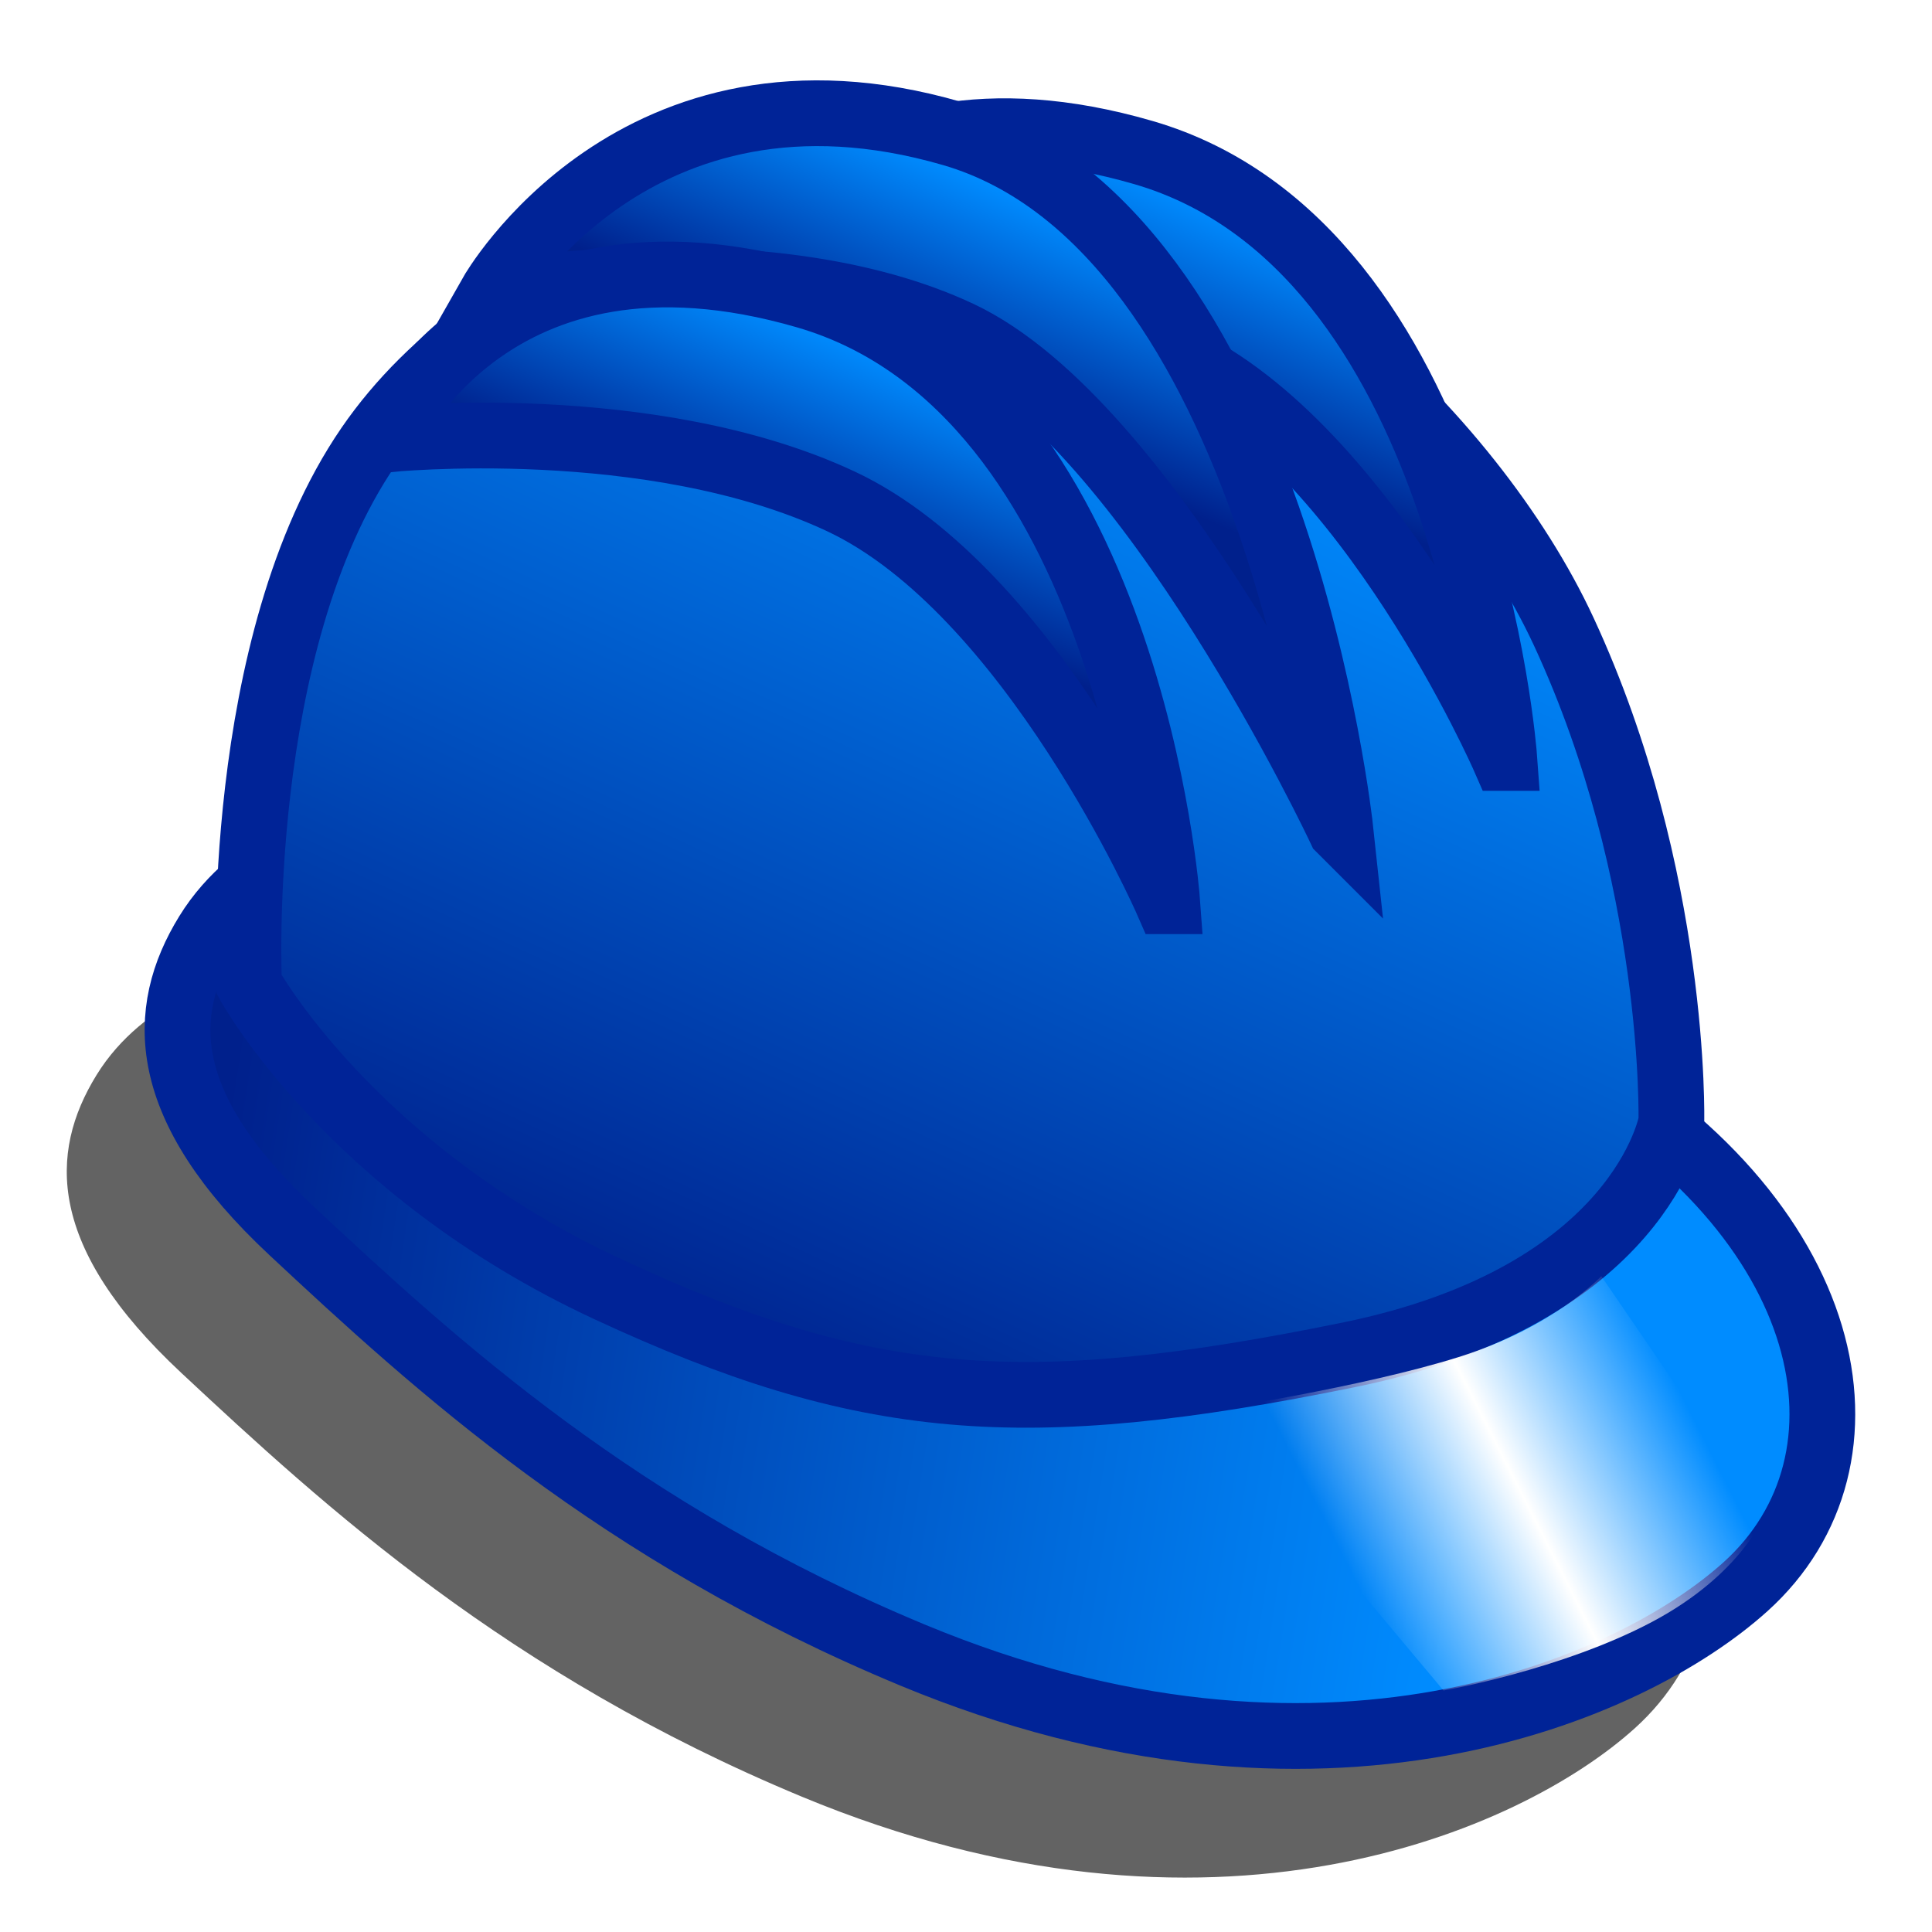
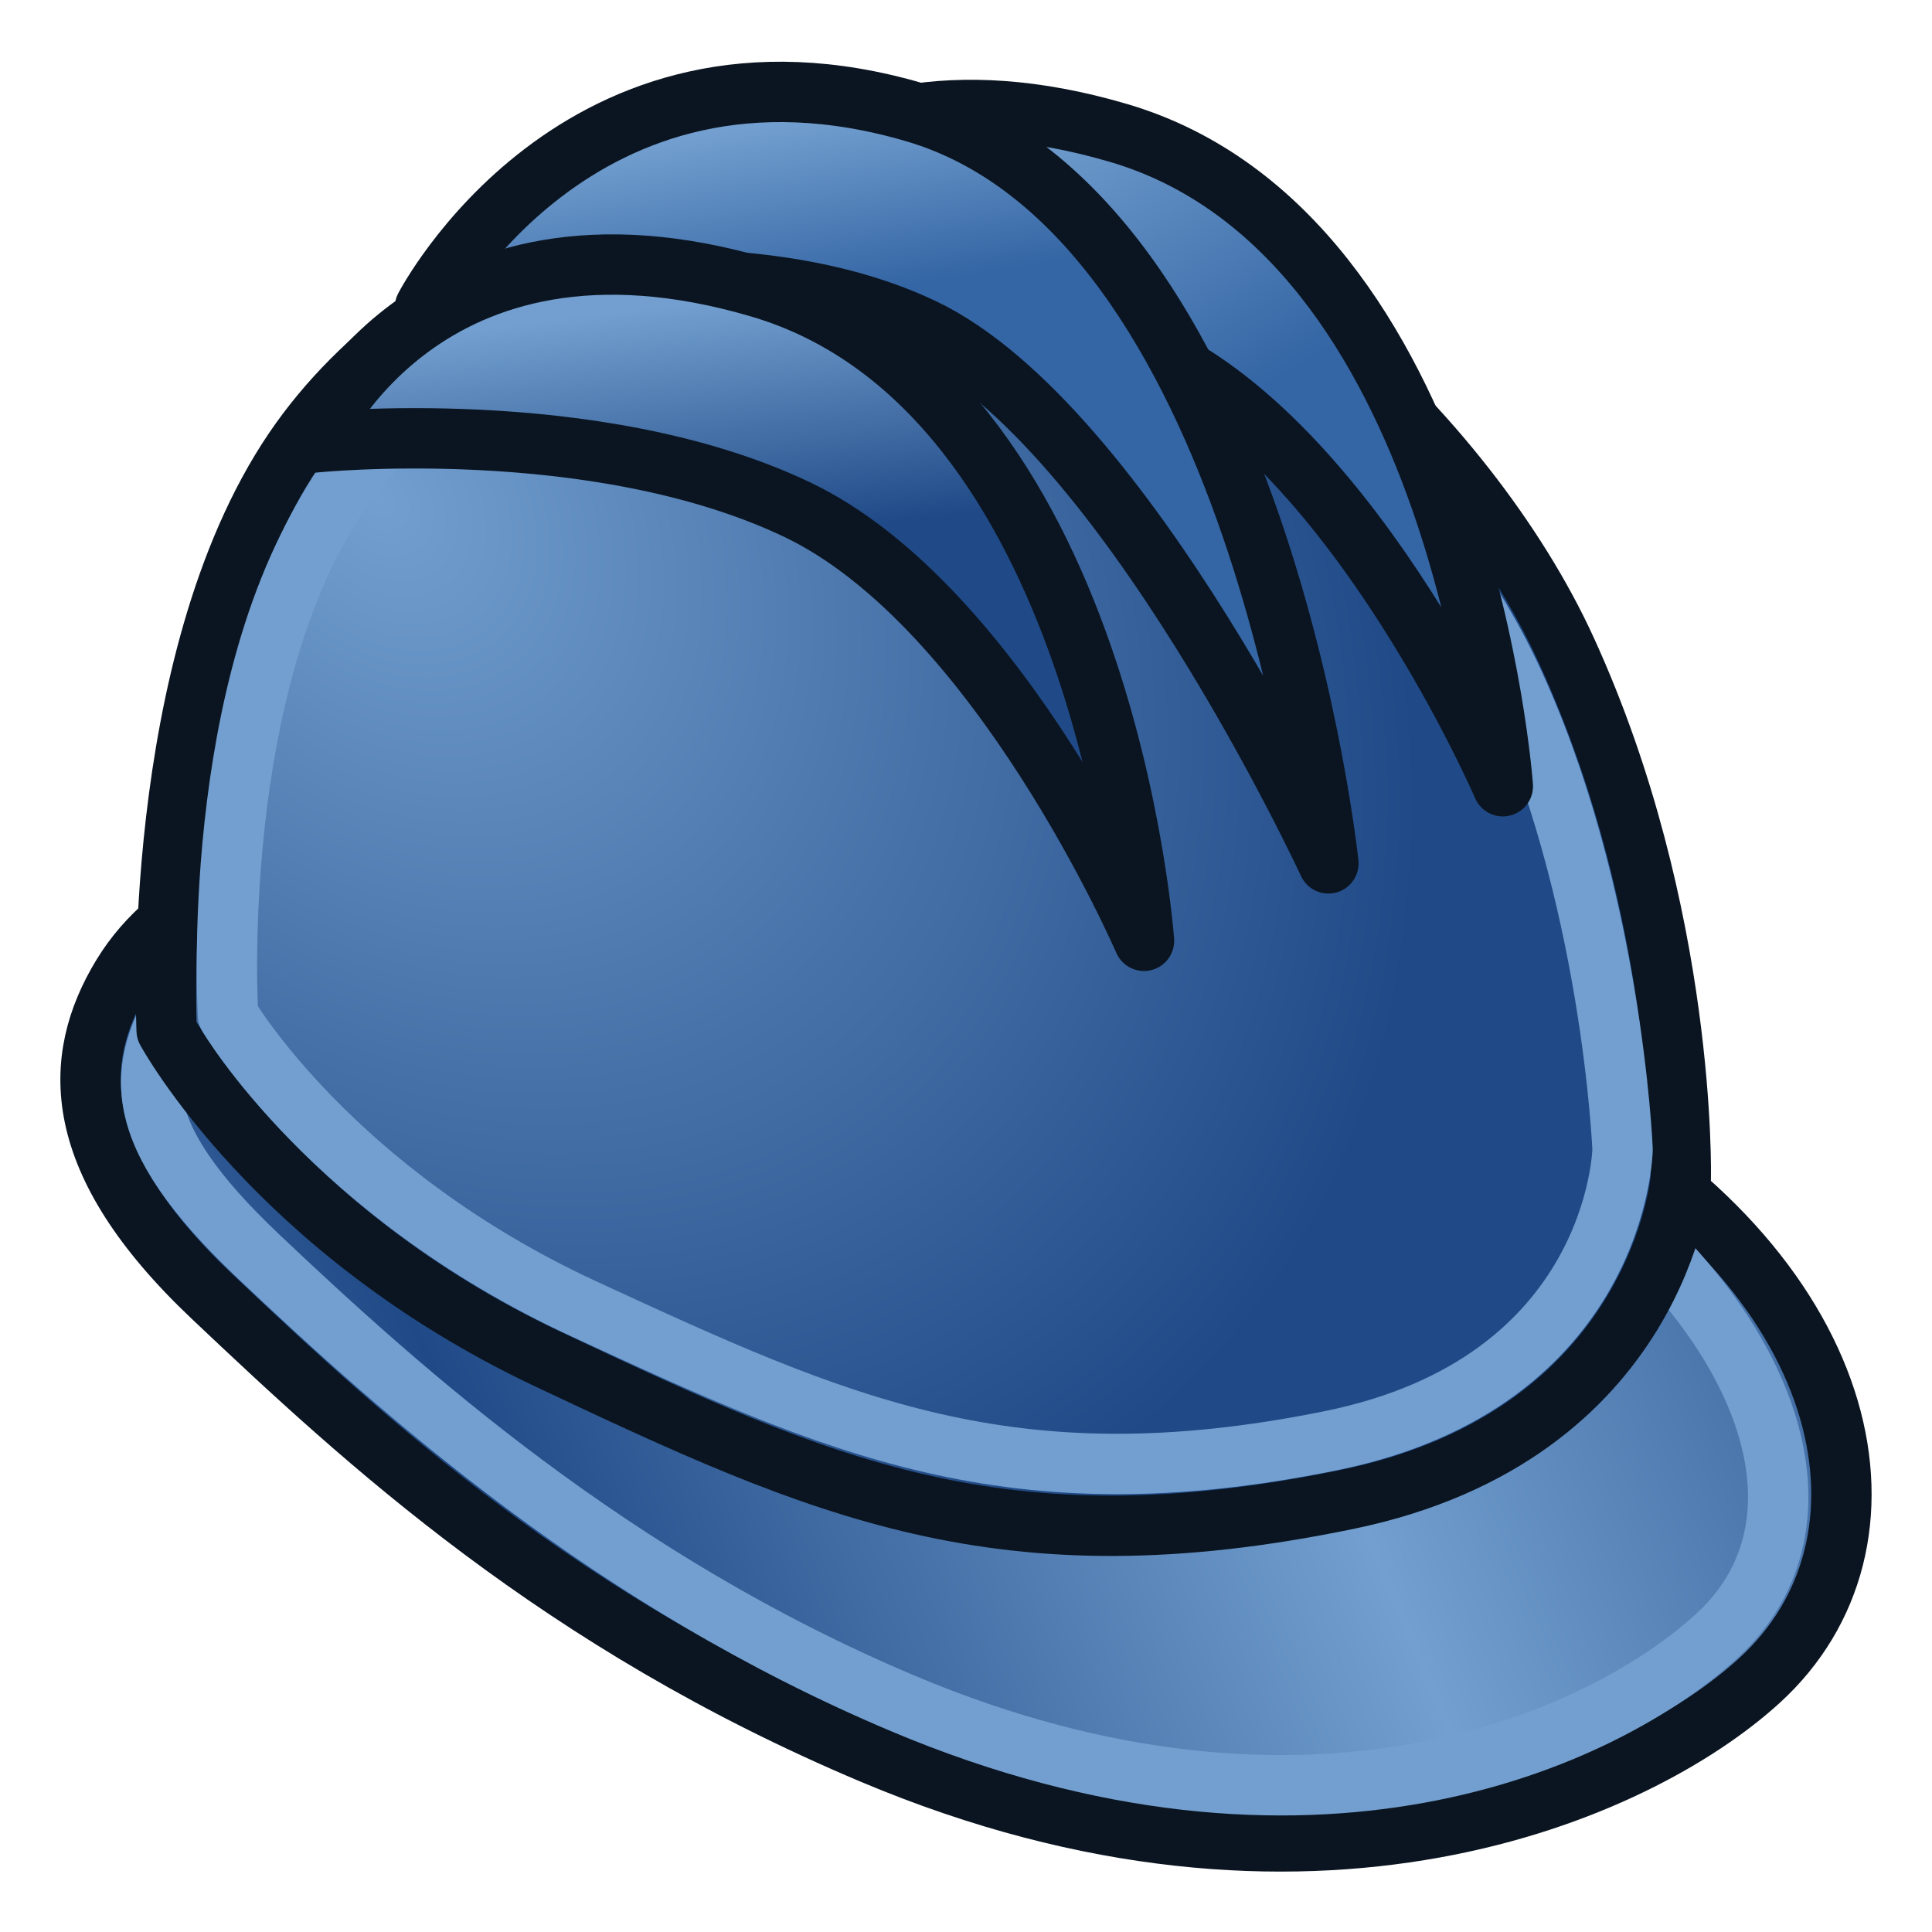
<svg xmlns="http://www.w3.org/2000/svg" xmlns:xlink="http://www.w3.org/1999/xlink" width="64px" height="64px" id="svg2985" version="1.1">
  <defs id="defs2987">
+     <linearGradient id="linearGradient3878">
+       <stop style="stop-color:#3465a4;stop-opacity:1;" offset="0" id="stop3880" />
+       <stop style="stop-color:#729fcf;stop-opacity:1" offset="1" id="stop3882" />
+     </linearGradient>
+     <linearGradient id="linearGradient3870">
+       <stop style="stop-color:#3465a4;stop-opacity:1;" offset="0" id="stop3872" />
+       <stop style="stop-color:#729fcf;stop-opacity:1" offset="1" id="stop3874" />
+     </linearGradient>
+     <linearGradient id="linearGradient3862">
+       <stop style="stop-color:#204a87;stop-opacity:1" offset="0" id="stop3864" />
+       <stop style="stop-color:#729fcf;stop-opacity:1" offset="1" id="stop3866" />
+     </linearGradient>
+     <linearGradient id="linearGradient3852">
+       <stop style="stop-color:#729fcf;stop-opacity:1" offset="0" id="stop3854" />
+       <stop style="stop-color:#204a87;stop-opacity:1" offset="1" id="stop3856" />
+     </linearGradient>
+     <linearGradient id="linearGradient3844">
+       <stop style="stop-color:#204a87;stop-opacity:1" offset="0" id="stop3846" />
+       <stop style="stop-color:#729fcf;stop-opacity:1" offset="1" id="stop3848" />
+     </linearGradient>
    <linearGradient id="linearGradient3956">
      <stop style="stop-color:#ffffff;stop-opacity:0;" offset="0" id="stop3958" />
      <stop id="stop3964" offset="0.5" style="stop-color:#ffffff;stop-opacity:1;" />
      <stop style="stop-color:#ffffff;stop-opacity:0;" offset="1" id="stop3960" />
    </linearGradient>
    <linearGradient id="linearGradient3776">
      <stop style="stop-color:#00208c;stop-opacity:1;" offset="0" id="stop3778" />
      <stop style="stop-color:#008cff;stop-opacity:1;" offset="1" id="stop3780" />
    </linearGradient>
-     <linearGradient xlink:href="#linearGradient3776" id="linearGradient3782" x1="16.532" y1="45.841" x2="30.809" y2="14.932" gradientUnits="userSpaceOnUse" gradientTransform="matrix(1.088844,0,0,1.088844,-0.4608543,-6.789471)" />
-     <linearGradient xlink:href="#linearGradient3776-4" id="linearGradient3782-3" x1="6.895" y1="42.568" x2="45.536" y2="48.568" gradientUnits="userSpaceOnUse" gradientTransform="matrix(1.088844,0,0,1.088844,-0.4608543,-6.789471)" />
    <linearGradient id="linearGradient3776-4">
      <stop style="stop-color:#00208c;stop-opacity:1;" offset="0" id="stop3778-4" />
      <stop style="stop-color:#008cff;stop-opacity:1;" offset="1" id="stop3780-7" />
    </linearGradient>
    <linearGradient gradientTransform="translate(-6.940631,-9.284096)" y2="14.932" x2="30.809" y1="45.841" x1="16.532" gradientUnits="userSpaceOnUse" id="linearGradient3799" xlink:href="#linearGradient3776-4" />
-     <linearGradient xlink:href="#linearGradient3776-0" id="linearGradient3782-0" x1="20.782" y1="21.636" x2="23.488" y2="15.404" gradientUnits="userSpaceOnUse" gradientTransform="matrix(1.088844,0,0,1.088844,-0.4608543,-6.789471)" />
    <linearGradient id="linearGradient3776-0">
      <stop style="stop-color:#00208c;stop-opacity:1;" offset="0" id="stop3778-6" />
      <stop style="stop-color:#008cff;stop-opacity:1;" offset="1" id="stop3780-2" />
    </linearGradient>
    <linearGradient y2="14.932" x2="30.809" y1="45.841" x1="16.532" gradientTransform="matrix(1.088844,0,0,1.088844,-7.601554,-11.90386)" gradientUnits="userSpaceOnUse" id="linearGradient3834" xlink:href="#linearGradient3776-0" />
    <linearGradient xlink:href="#linearGradient3776-0-3" id="linearGradient3782-0-8" x1="20.782" y1="21.636" x2="23.488" y2="15.404" gradientUnits="userSpaceOnUse" gradientTransform="matrix(1.088844,0,0,1.088844,-2.097218,-6.971289)" />
    <linearGradient id="linearGradient3776-0-3">
      <stop style="stop-color:#00208c;stop-opacity:1;" offset="0" id="stop3778-6-3" />
      <stop style="stop-color:#008cff;stop-opacity:1;" offset="1" id="stop3780-2-1" />
    </linearGradient>
-     <linearGradient y2="15.404" x2="23.488" y1="21.636" x1="20.782" gradientTransform="matrix(1.088844,0,0,1.088844,3.460374,-12.35)" gradientUnits="userSpaceOnUse" id="linearGradient3867" xlink:href="#linearGradient3776-0-3" />
    <linearGradient xlink:href="#linearGradient3776-0-7" id="linearGradient3782-0-7" x1="20.782" y1="21.636" x2="23.488" y2="15.404" gradientUnits="userSpaceOnUse" gradientTransform="matrix(1.088844,0,0,1.088844,-2.097218,-6.971289)" />
    <linearGradient id="linearGradient3776-0-7">
      <stop style="stop-color:#00208c;stop-opacity:1;" offset="0" id="stop3778-6-33" />
      <stop style="stop-color:#008cff;stop-opacity:1;" offset="1" id="stop3780-2-2" />
    </linearGradient>
-     <linearGradient y2="15.404" x2="23.488" y1="21.636" x1="20.782" gradientTransform="matrix(1.088844,0,0,1.088844,10.70596,-11.53569)" gradientUnits="userSpaceOnUse" id="linearGradient3901" xlink:href="#linearGradient3776-0-7" />
    <linearGradient xlink:href="#linearGradient3776-4-1" id="linearGradient3782-3-0" x1="6.895" y1="42.568" x2="45.536" y2="48.568" gradientUnits="userSpaceOnUse" gradientTransform="matrix(1.088844,0,0,1.088844,-0.4608543,-6.789471)" />
    <linearGradient id="linearGradient3776-4-1">
      <stop style="stop-color:#00208c;stop-opacity:1;" offset="0" id="stop3778-4-2" />
      <stop style="stop-color:#008cff;stop-opacity:1;" offset="1" id="stop3780-7-4" />
    </linearGradient>
-     <linearGradient xlink:href="#linearGradient3956" id="linearGradient3962" x1="44.591" y1="51.773" x2="55.682" y2="46.136" gradientUnits="userSpaceOnUse" />
+     <linearGradient xlink:href="#linearGradient3776-4-6" id="linearGradient3782-3-3" x1="6.895" y1="42.568" x2="45.536" y2="48.568" gradientUnits="userSpaceOnUse" gradientTransform="matrix(1.159054,0,0,1.17483,-3.750961,-8.371968)" />
+     <linearGradient id="linearGradient3776-4-6">
+       <stop style="stop-color:#00208c;stop-opacity:1;" offset="0" id="stop3778-4-7" />
+       <stop style="stop-color:#008cff;stop-opacity:1;" offset="1" id="stop3780-7-5" />
+     </linearGradient>
+     <linearGradient xlink:href="#linearGradient3844" id="linearGradient3850" x1="21.914" y1="63.635" x2="46.402" y2="53.432" gradientUnits="userSpaceOnUse" spreadMethod="reflect" />
+     <radialGradient xlink:href="#linearGradient3852" id="radialGradient3858" cx="13.661" cy="19.538" fx="13.661" fy="19.538" r="26.09" gradientTransform="matrix(0.9972566,1.160231,-0.8638505,0.7425078,15.79359,-13.83743)" gradientUnits="userSpaceOnUse" />
+     <linearGradient xlink:href="#linearGradient3862" id="linearGradient3868" x1="24" y1="18" x2="23" y2="10" gradientUnits="userSpaceOnUse" />
+     <linearGradient xlink:href="#linearGradient3870" id="linearGradient3876" x1="27" y1="10" x2="26" y2="4" gradientUnits="userSpaceOnUse" />
+     <linearGradient xlink:href="#linearGradient3878" id="linearGradient3884" x1="40" y1="14" x2="34" y2="4" gradientUnits="userSpaceOnUse" />
  </defs>
  <g id="layer1">
-     <path style="opacity:0.61;color:#000000;fill:#000000;fill-opacity:1;fill-rule:nonzero;stroke:none;stroke-width:2.178;marker:none;visibility:visible;display:inline;overflow:visible;enable-background:accumulate" d="m 7.748,32.349 c 0,0 -2.97,0.693 -4.553,3.267 -1.584,2.574 -1.649,5.7 2.806,9.858 4.778,4.46 10.822,9.996 20.557,14.042 13.573,5.641 23.809,1.154 27.598,-2.266 4.648,-4.194 3.086,-12.23 -6.021,-17.378 C 39.027,34.725 8.737,32.547 8.737,32.547 z" id="path3006-3" />
-     <path style="color:#000000;fill:url(#linearGradient3782-3);fill-opacity:1;fill-rule:nonzero;stroke:#002397;stroke-width:2.178;stroke-linecap:butt;stroke-linejoin:miter;stroke-miterlimit:4;stroke-opacity:1;stroke-dasharray:none;stroke-dashoffset:0;marker:none;visibility:visible;display:inline;overflow:visible;enable-background:accumulate" d="m 11.417,27.658 c 0,0 -2.97,0.693 -4.553,3.267 -1.584,2.574 -1.649,5.7 2.806,9.858 4.778,4.46 10.822,9.996 20.557,14.042 13.573,5.641 23.809,1.154 27.598,-2.266 C 62.473,48.364 60.91,40.328 51.804,35.181 42.697,30.033 12.407,27.856 12.407,27.856 z" id="path3006" />
-     <path style="fill:url(#linearGradient3782);fill-opacity:1;stroke:#002397;stroke-width:2.178;stroke-linecap:butt;stroke-linejoin:miter;stroke-miterlimit:4;stroke-opacity:1;stroke-dasharray:none" d="m 8.25,32.607 c 0,0 -0.541,-11.259 3.959,-17.817 4.174,-6.082 13.462,-9.107 20.985,-8.513 7.523,0.594 15.529,8.004 18.609,14.65 3.761,8.117 3.563,16.234 3.563,16.234 0,0 -0.99,5.741 -10.69,7.721 C 33.903,47.08 28.641,46.663 20.128,42.703 11.615,38.744 8.25,32.607 8.25,32.607 z" id="path3004" />
-     <path style="color:#000000;fill:url(#linearGradient3901);fill-opacity:1;fill-rule:nonzero;stroke:#002397;stroke-width:2.178;stroke-linecap:butt;stroke-linejoin:miter;stroke-miterlimit:4;stroke-opacity:1;stroke-dasharray:none;stroke-dashoffset:0;marker:none;visibility:visible;display:inline;overflow:visible;enable-background:accumulate" d="m 49.83,25.109 c 0,0 -4.5,-10.285 -10.799,-13.242 -6.3,-2.957 -15.042,-2.057 -15.042,-2.057 0,0 3.379,-7.807 13.885,-4.757 10.729,3.115 11.957,20.056 11.957,20.056 z" id="path3817-5" />
-     <path style="color:#000000;fill:url(#linearGradient3867);fill-opacity:1;fill-rule:nonzero;stroke:#002397;stroke-width:2.178;stroke-linecap:butt;stroke-linejoin:miter;stroke-miterlimit:4;stroke-opacity:1;stroke-dasharray:none;stroke-dashoffset:0;marker:none;visibility:visible;display:inline;overflow:visible;enable-background:accumulate" d="m 44.402,27.476 c 0,0 -6.318,-13.467 -12.618,-16.424 C 25.485,8.095 16.288,9.723 16.288,9.723 c 0,0 4.742,-8.352 15.249,-5.302 10.729,3.115 12.866,23.056 12.866,23.056 z" id="path3817-0" />
-     <path style="color:#000000;fill:url(#linearGradient3782-0);fill-opacity:1;fill-rule:nonzero;stroke:#002397;stroke-width:2.178;stroke-linecap:butt;stroke-linejoin:miter;stroke-miterlimit:4;stroke-opacity:1;stroke-dasharray:none;stroke-dashoffset:0;marker:none;visibility:visible;display:inline;overflow:visible;enable-background:accumulate" d="m 38.663,29.855 c 0,0 -4.5,-10.285 -10.799,-13.242 -6.3,-2.957 -15.042,-2.057 -15.042,-2.057 0,0 3.379,-7.807 13.885,-4.757 10.729,3.115 11.957,20.056 11.957,20.056 z" id="path3817" />
-     <path style="fill:url(#linearGradient3962);fill-opacity:1;stroke:none" d="m 53.045,42.273 c 0,0 -1.545,1.682 -4.727,2.682 -3.182,1 -8.273,1.773 -8.273,1.773 L 47.818,56 c 0,0 3.909,-0.682 6.909,-2.273 2.973,-1.576 3.727,-3.545 3.727,-3.545 z" id="path3954" />
+     <path style="color:#000000;fill:url(#linearGradient3850);fill-opacity:1;fill-rule:nonzero;stroke:#0b1521;stroke-width:2;stroke-linecap:butt;stroke-linejoin:round;stroke-miterlimit:4;stroke-opacity:1;stroke-dasharray:none;stroke-dashoffset:0;marker:none;visibility:visible;display:inline;overflow:visible;enable-background:accumulate" d="m 8.893,28.795 c 0,0 -3.161,0.748 -4.847,3.524 -1.686,2.777 -1.755,6.15 2.986,10.636 5.086,4.812 11.52,10.786 21.882,15.151 14.448,6.086 25.344,1.245 29.378,-2.444 4.948,-4.525 3.285,-13.196 -6.409,-18.75 C 42.19,31.359 9.947,29.009 9.947,29.009 z" id="path3006" />
+     <path style="color:#000000;fill:none;stroke:#729fcf;stroke-width:2;stroke-linecap:butt;stroke-linejoin:round;stroke-miterlimit:4;stroke-opacity:1;stroke-dasharray:none;stroke-dashoffset:0;marker:none;visibility:visible;display:inline;overflow:visible;enable-background:accumulate" d="m 10.487,29 c 0,0 -2.839,1.217 -4.409,3.803 -1.57,2.587 -1.912,4.654 2.503,8.833 4.736,4.482 11.69,10.73 21.337,14.796 13.451,5.669 23.187,1.205 26.943,-2.232 4.606,-4.215 1.185,-12.05 -7.84,-17.224 -9.025,-5.174 -37.553,-7.779 -37.553,-7.779 z" id="path3006-3" />
+     <path style="fill:url(#radialGradient3858);fill-opacity:1;stroke:#0b1521;stroke-width:2;stroke-linecap:butt;stroke-linejoin:round;stroke-miterlimit:4;stroke-opacity:1;stroke-dasharray:none" d="m 5.521,34.136 c 0,0 -0.576,-12.148 4.215,-19.224 C 14.179,8.349 24.066,5.085 32.074,5.726 40.082,6.367 48.605,14.362 51.884,21.533 c 4.004,8.758 3.793,17.516 3.793,17.516 0,0 -0.709,8.481 -11.036,10.617 C 33.173,52.038 27.227,49.302 18.166,45.029 9.104,40.757 5.521,34.136 5.521,34.136 z" id="path3004" />
+     <path style="fill:none;stroke:#729fcf;stroke-width:2;stroke-linecap:butt;stroke-linejoin:round;stroke-miterlimit:4;stroke-opacity:1;stroke-dasharray:none" d="m 7.555,33.638 c 0,0 -0.68,-10.984 3.747,-17.383 4.105,-5.934 13.241,-8.885 20.64,-8.305 7.399,0.579 15.026,7.944 18.082,14.415 3.381,7.159 3.726,15.715 3.726,15.715 0,0 -0.141,7.717 -9.682,9.649 C 33.472,49.875 27.733,47.229 19.36,43.366 10.988,39.503 7.555,33.638 7.555,33.638 z" id="path3004-5" />
+     <path style="color:#000000;fill:url(#linearGradient3884);fill-opacity:1;fill-rule:nonzero;stroke:#0b1521;stroke-width:2;stroke-linecap:butt;stroke-linejoin:round;stroke-miterlimit:4;stroke-opacity:1;stroke-dasharray:none;stroke-dashoffset:0;marker:none;visibility:visible;display:inline;overflow:visible;enable-background:accumulate" d="m 49.783,26.045 c 0,0 -4.79,-11.097 -11.496,-14.288 C 31.581,8.567 22.275,9.538 22.275,9.538 c 0,0 3.597,-8.423 14.78,-5.133 11.421,3.361 12.728,21.64 12.728,21.64 z" id="path3817-5" />
+     <path style="color:#000000;fill:url(#linearGradient3876);fill-opacity:1;fill-rule:nonzero;stroke:#0b1521;stroke-width:2;stroke-linecap:butt;stroke-linejoin:round;stroke-miterlimit:4;stroke-opacity:1;stroke-dasharray:none;stroke-dashoffset:0;marker:none;visibility:visible;display:inline;overflow:visible;enable-background:accumulate" d="m 44.005,28.6 c 0,0 -6.725,-14.531 -13.431,-17.721 -6.706,-3.191 -16.496,-0.699 -16.496,-0.699 0,0 5.048,-9.748 16.232,-6.457 11.421,3.361 13.695,24.877 13.695,24.877 z" id="path3817-0" />
+     <path style="color:#000000;fill:url(#linearGradient3868);fill-opacity:1;fill-rule:nonzero;stroke:#0b1521;stroke-width:2;stroke-linecap:butt;stroke-linejoin:round;stroke-miterlimit:4;stroke-opacity:1;stroke-dasharray:none;stroke-dashoffset:0;marker:none;visibility:visible;display:inline;overflow:visible;enable-background:accumulate" d="m 37.896,31.166 c 0,0 -4.79,-11.097 -11.496,-14.288 -6.706,-3.191 -16.012,-2.219 -16.012,-2.219 0,0 3.597,-8.423 14.78,-5.133 11.421,3.361 12.728,21.64 12.728,21.64 z" id="path3817" />
  </g>
</svg>
